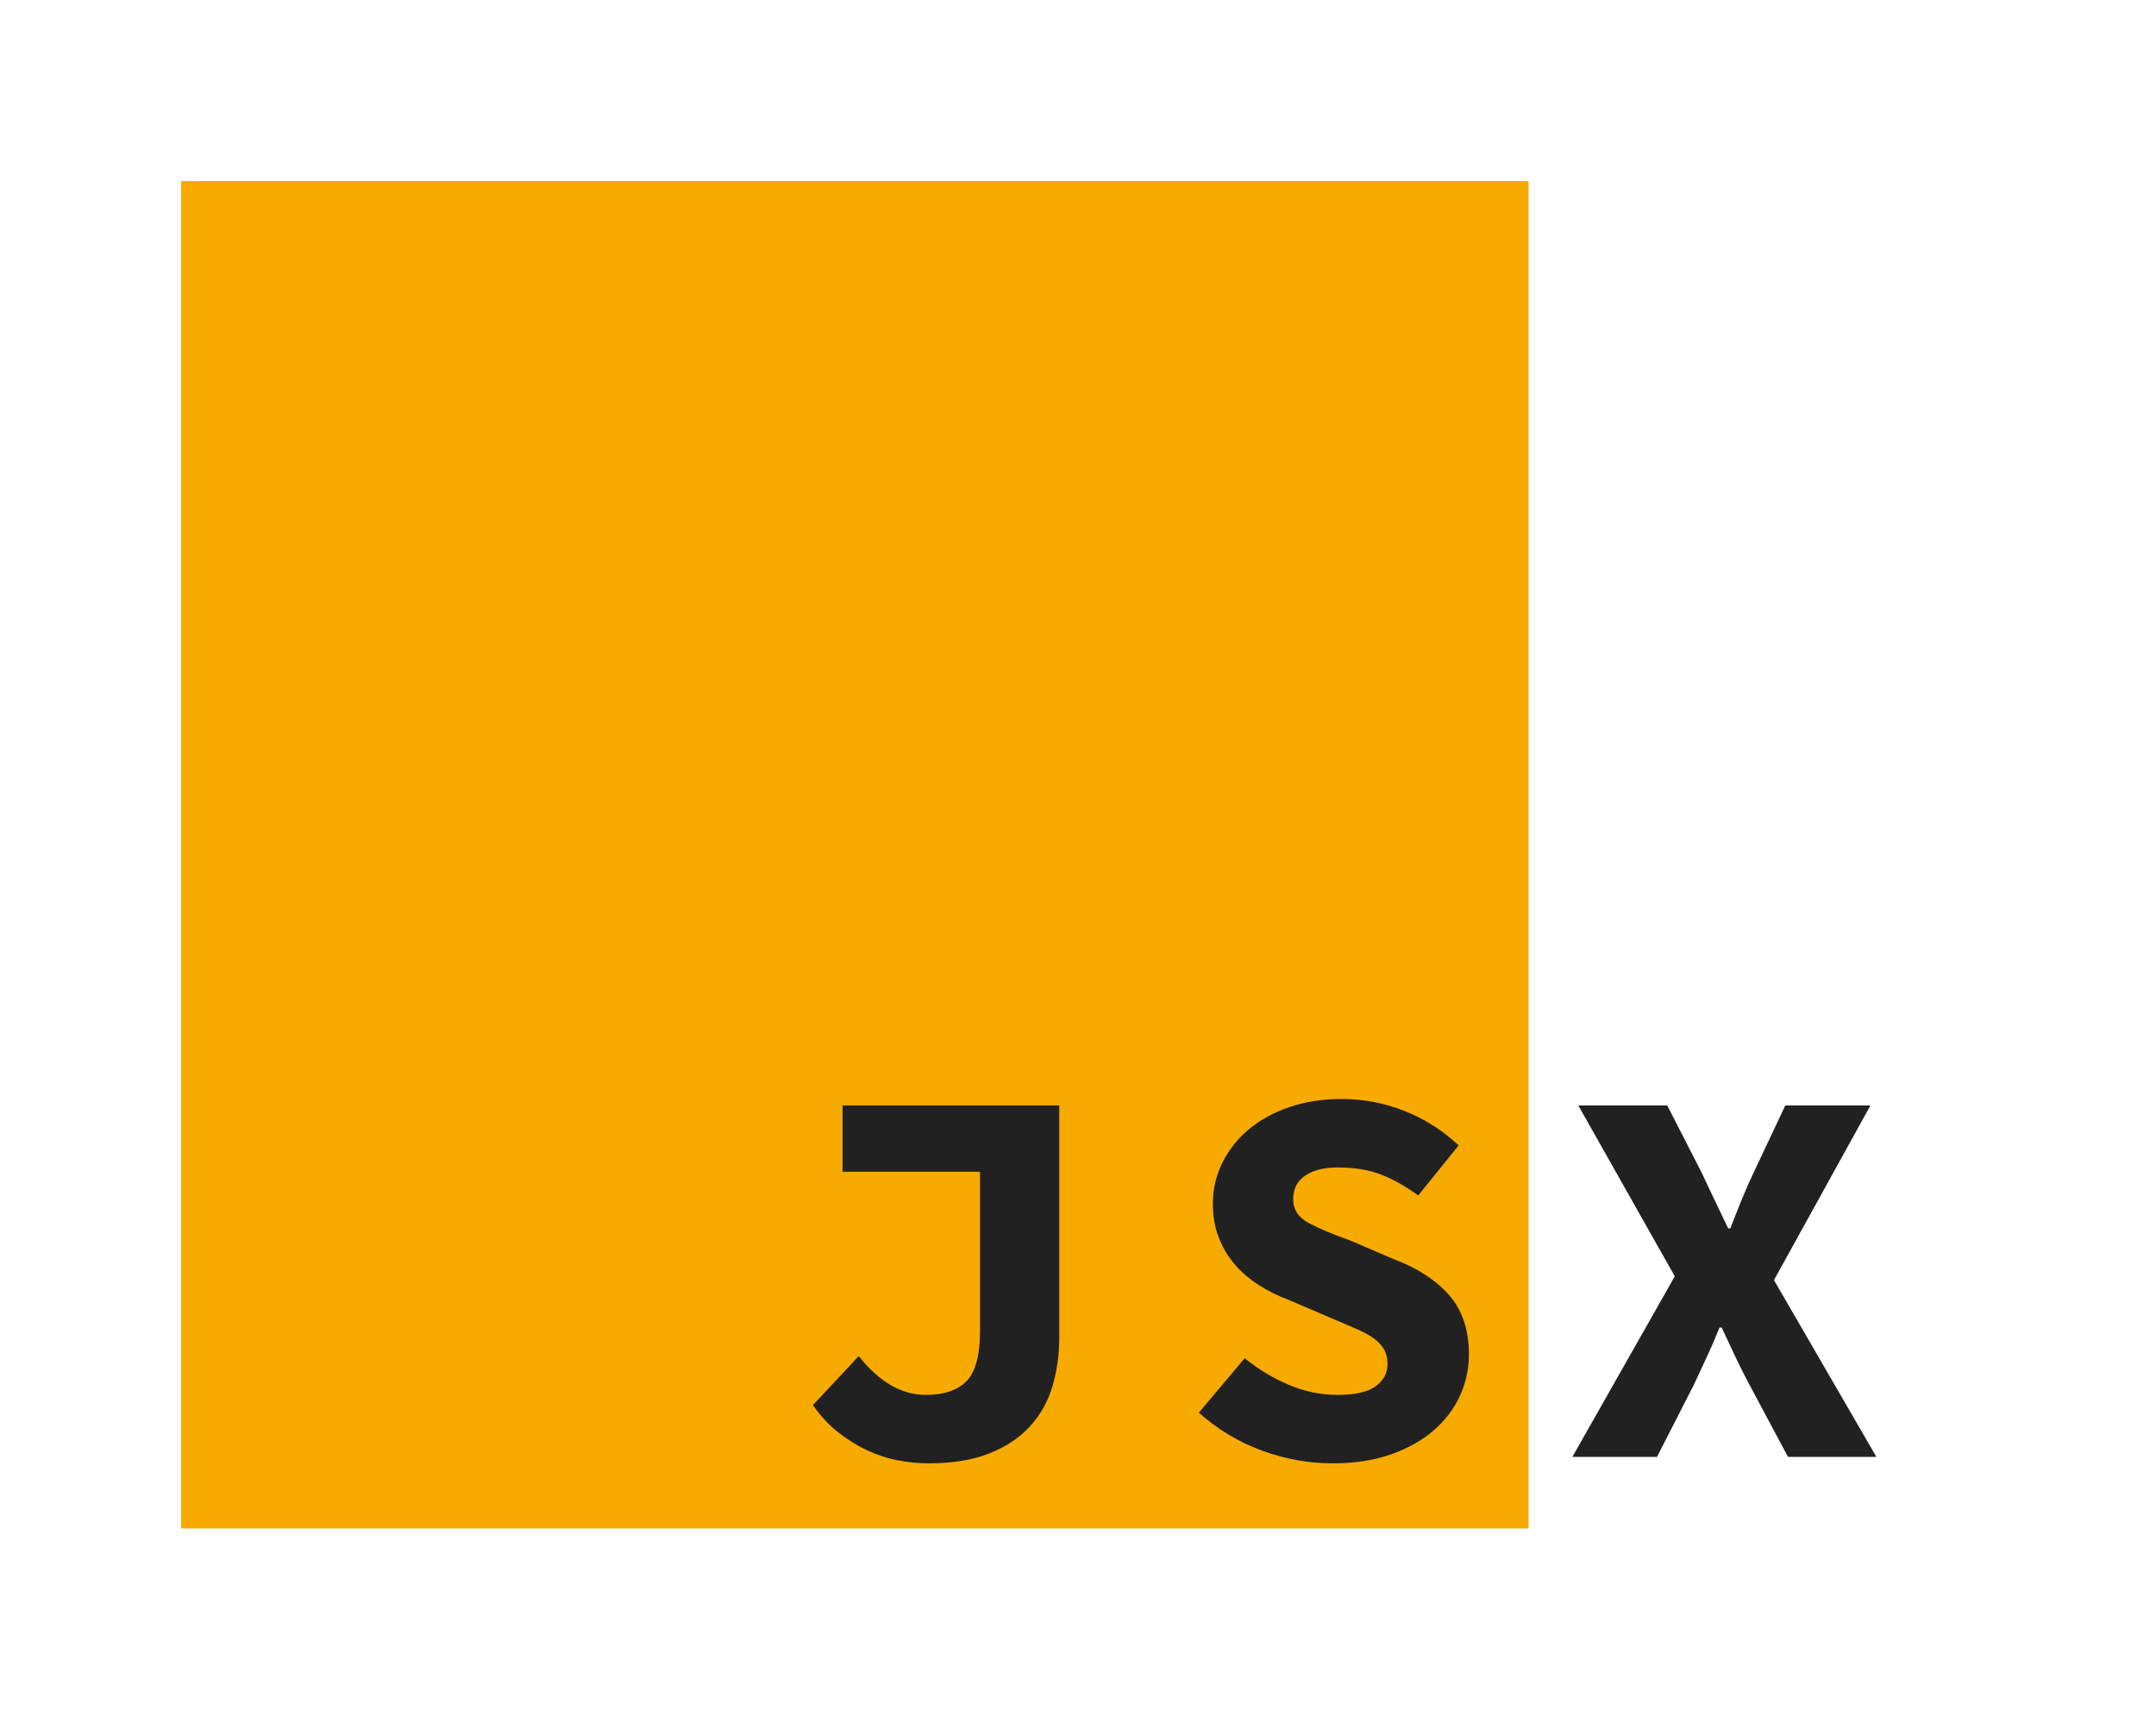
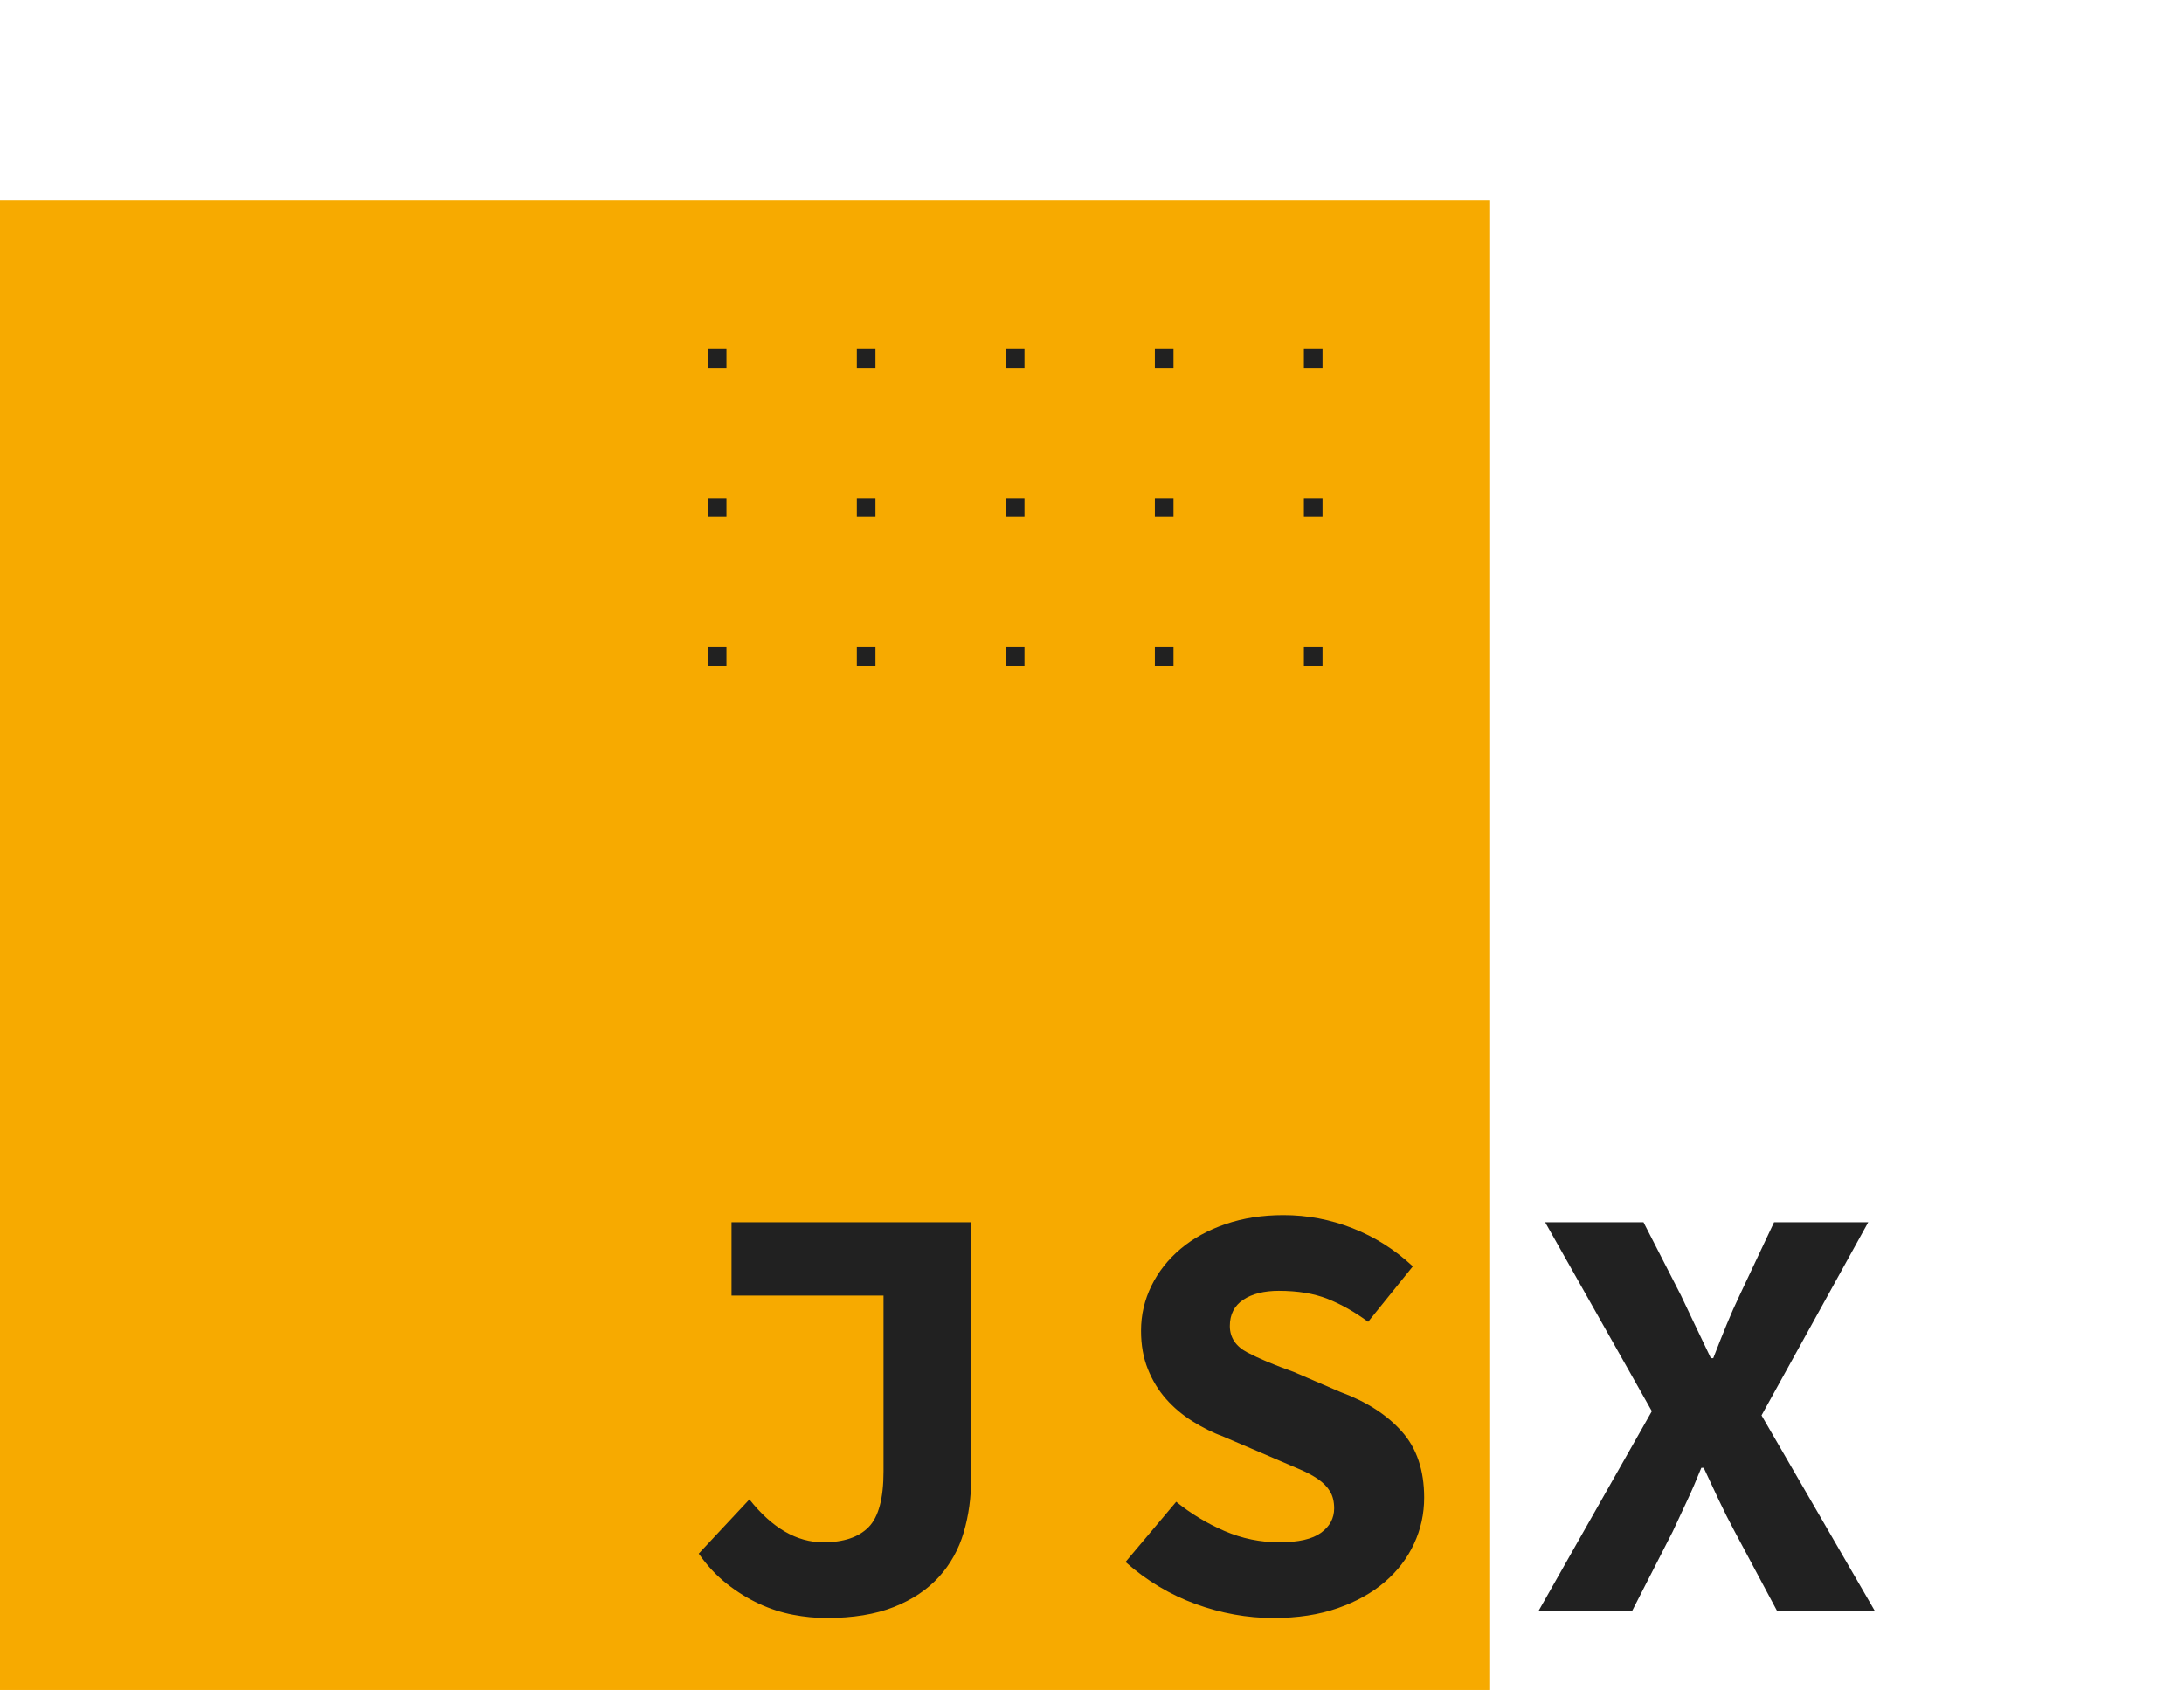
- <svg xmlns="http://www.w3.org/2000/svg" width="1024px" height="812px" viewBox="0 0 1024 812" version="1.1">
+ <svg xmlns="http://www.w3.org/2000/svg" width="938px" height="726px" viewBox="0 0 938 726" version="1.1">
  <g id="render-jsx-logo" stroke="none" stroke-width="1" fill="none" fill-rule="evenodd">
-     <g id="Group" transform="translate(86, 86)">
+     <g id="Group" transform="translate(0, 86)">
      <rect id="Rectangle" fill="#F7AA00" x="0" y="0" width="640" height="640" />
      <path d="M354.888,609.072 C366.323,609.072 376.008,607.493 383.944,604.336 C391.88,601.179 398.323,596.869 403.272,591.408 C408.221,585.947 411.763,579.589 413.896,572.336 C416.029,565.083 417.096,557.36 417.096,549.168 L417.096,549.168 L417.096,439.088 L314.184,439.088 L314.184,470.576 L379.464,470.576 L379.464,546.096 C379.464,557.701 377.331,565.68 373.064,570.032 C368.797,574.384 362.312,576.56 353.608,576.56 C342.173,576.56 331.592,570.416 321.864,558.128 L321.864,558.128 L300.104,581.424 C303.688,586.544 307.699,590.853 312.136,594.352 C316.573,597.851 321.181,600.709 325.96,602.928 C330.739,605.147 335.603,606.725 340.552,607.664 C345.501,608.603 350.28,609.072 354.888,609.072 Z M546.888,609.072 C557.299,609.072 566.515,607.664 574.536,604.848 C582.557,602.032 589.299,598.277 594.76,593.584 C600.221,588.891 604.403,583.429 607.304,577.2 C610.205,570.971 611.656,564.357 611.656,557.36 C611.656,545.584 608.456,536.112 602.056,528.944 C595.656,521.776 586.909,516.144 575.816,512.048 L575.816,512.048 L555.592,503.344 C547.4,500.443 540.787,497.669 535.752,495.024 C530.717,492.379 528.2,488.581 528.2,483.632 C528.2,478.683 530.12,474.928 533.96,472.368 C537.8,469.808 542.877,468.528 549.192,468.528 C557.384,468.528 564.381,469.68 570.184,471.984 C575.987,474.288 581.789,477.573 587.592,481.84 L587.592,481.84 L606.792,458.032 C599.112,450.864 590.493,445.403 580.936,441.648 C571.379,437.893 561.48,436.016 551.24,436.016 C542.195,436.016 533.917,437.296 526.408,439.856 C518.899,442.416 512.456,445.957 507.08,450.48 C501.704,455.003 497.523,460.293 494.536,466.352 C491.549,472.411 490.056,478.853 490.056,485.68 C490.056,491.824 491.037,497.328 493,502.192 C494.963,507.056 497.565,511.323 500.808,514.992 C504.051,518.661 507.848,521.861 512.2,524.592 C516.552,527.323 521.032,529.541 525.64,531.248 L525.64,531.248 L547.144,540.464 C551.069,542.171 554.653,543.707 557.896,545.072 C561.139,546.437 563.869,547.888 566.088,549.424 C568.307,550.96 570.013,552.709 571.208,554.672 C572.403,556.635 573,559.067 573,561.968 C573,566.235 571.123,569.733 567.368,572.464 C563.613,575.195 557.64,576.56 549.448,576.56 C541.256,576.56 533.405,574.939 525.896,571.696 C518.387,568.453 511.475,564.272 505.16,559.152 L505.16,559.152 L483.4,585.008 C492.445,593.029 502.472,599.045 513.48,603.056 C524.488,607.067 535.624,609.072 546.888,609.072 Z M701,606 L718.408,571.952 C720.456,567.515 722.504,563.12 724.552,558.768 C726.6,554.416 728.648,549.68 730.696,544.56 L730.696,544.56 L731.72,544.56 C734.109,549.68 736.328,554.416 738.376,558.768 C740.424,563.12 742.643,567.515 745.032,571.952 L745.032,571.952 L763.208,606 L805.192,606 L756.552,522.032 L802.376,439.088 L761.928,439.088 L747.08,470.576 C745.203,474.501 743.368,478.64 741.576,482.992 C739.784,487.344 737.864,492.165 735.816,497.456 L735.816,497.456 L734.792,497.456 C732.232,492.165 729.928,487.344 727.88,482.992 C725.832,478.64 723.869,474.501 721.992,470.576 L721.992,470.576 L705.864,439.088 L663.624,439.088 L709.448,520.24 L660.808,606 L701,606 Z" id="JSX" fill="#212121" fill-rule="nonzero" />
    </g>
+     <path d="M568,278 L568,286 L560,286 L560,278 L568,278 Z M504,278 L504,286 L496,286 L496,278 L504,278 Z M440,278 L440,286 L432,286 L432,278 L440,278 Z M376,278 L376,286 L368,286 L368,278 L376,278 Z M312,278 L312,286 L304,286 L304,278 L312,278 Z M568,214 L568,222 L560,222 L560,214 L568,214 Z M504,214 L504,222 L496,222 L496,214 L504,214 Z M440,214 L440,222 L432,222 L432,214 L440,214 Z M376,214 L376,222 L368,222 L368,214 L376,214 Z M312,214 L312,222 L304,222 L304,214 L312,214 Z M568,150 L568,158 L560,158 L560,150 L568,150 Z M504,150 L504,158 L496,158 L496,150 L504,150 Z M440,150 L440,158 L432,158 L432,150 L440,150 Z M376,150 L376,158 L368,158 L368,150 L376,150 Z M312,150 L312,158 L304,158 L304,150 L312,150 Z" id="Shape" fill="#212121" />
  </g>
</svg>
